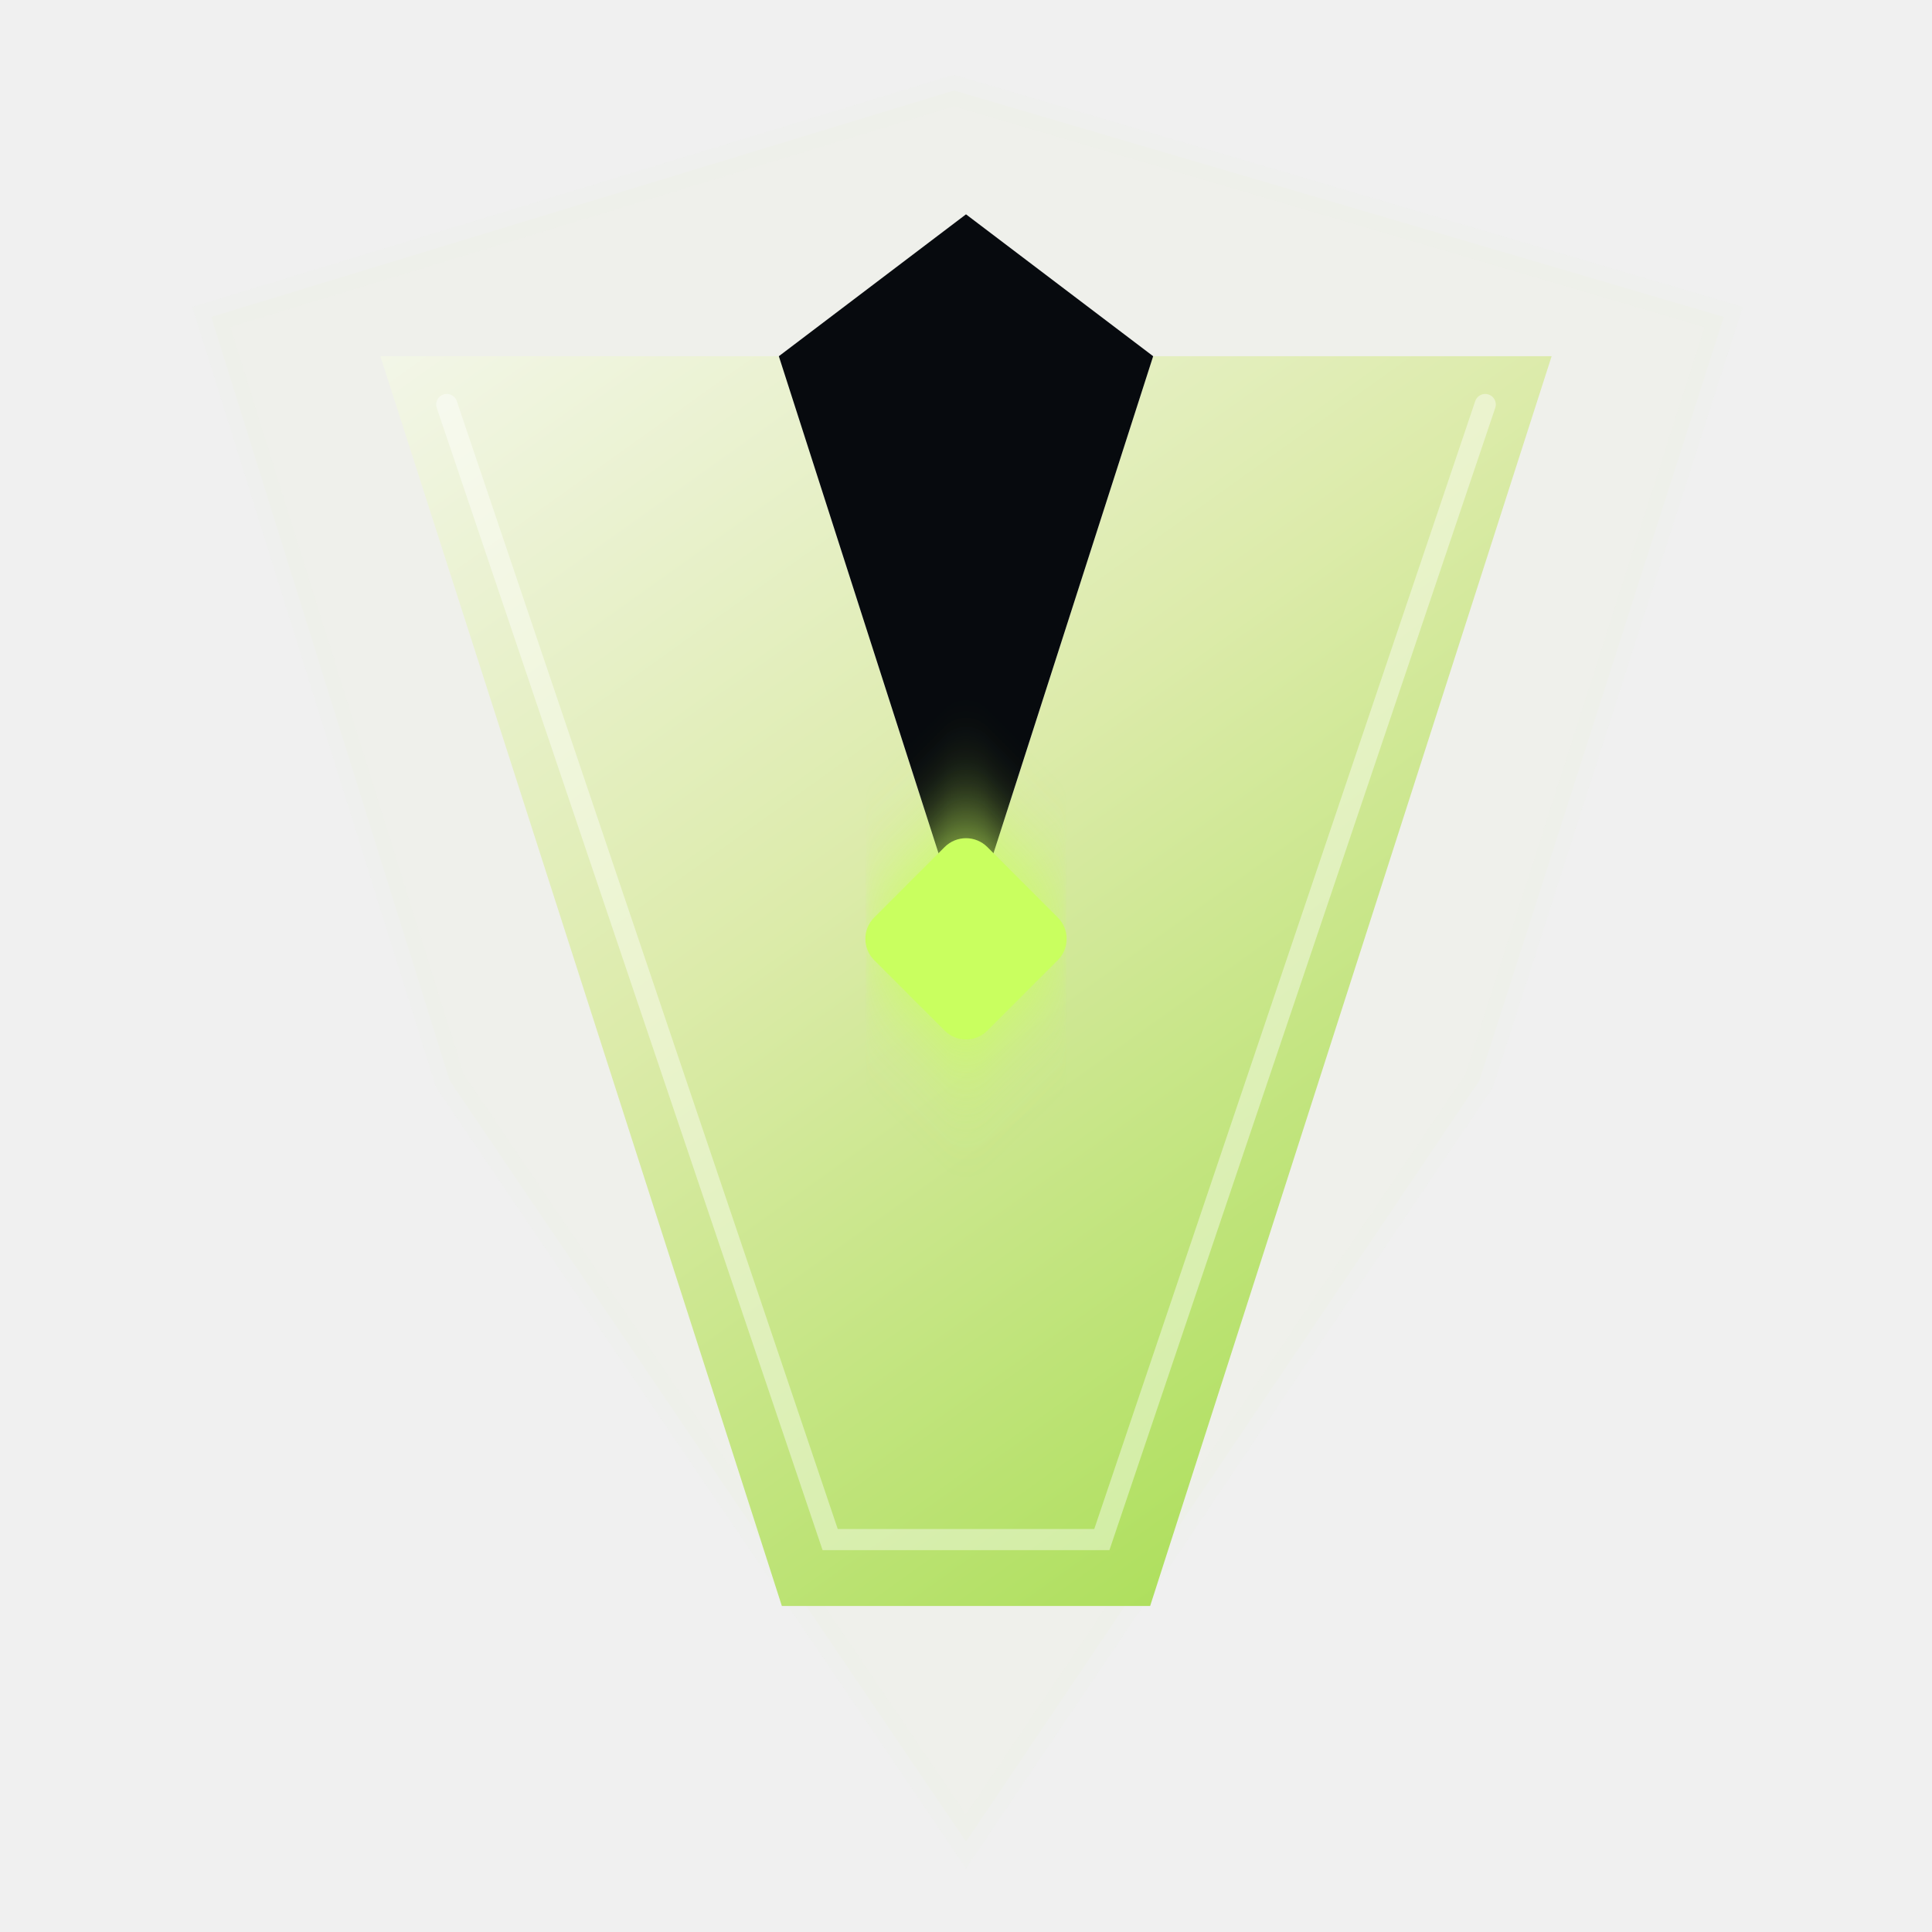
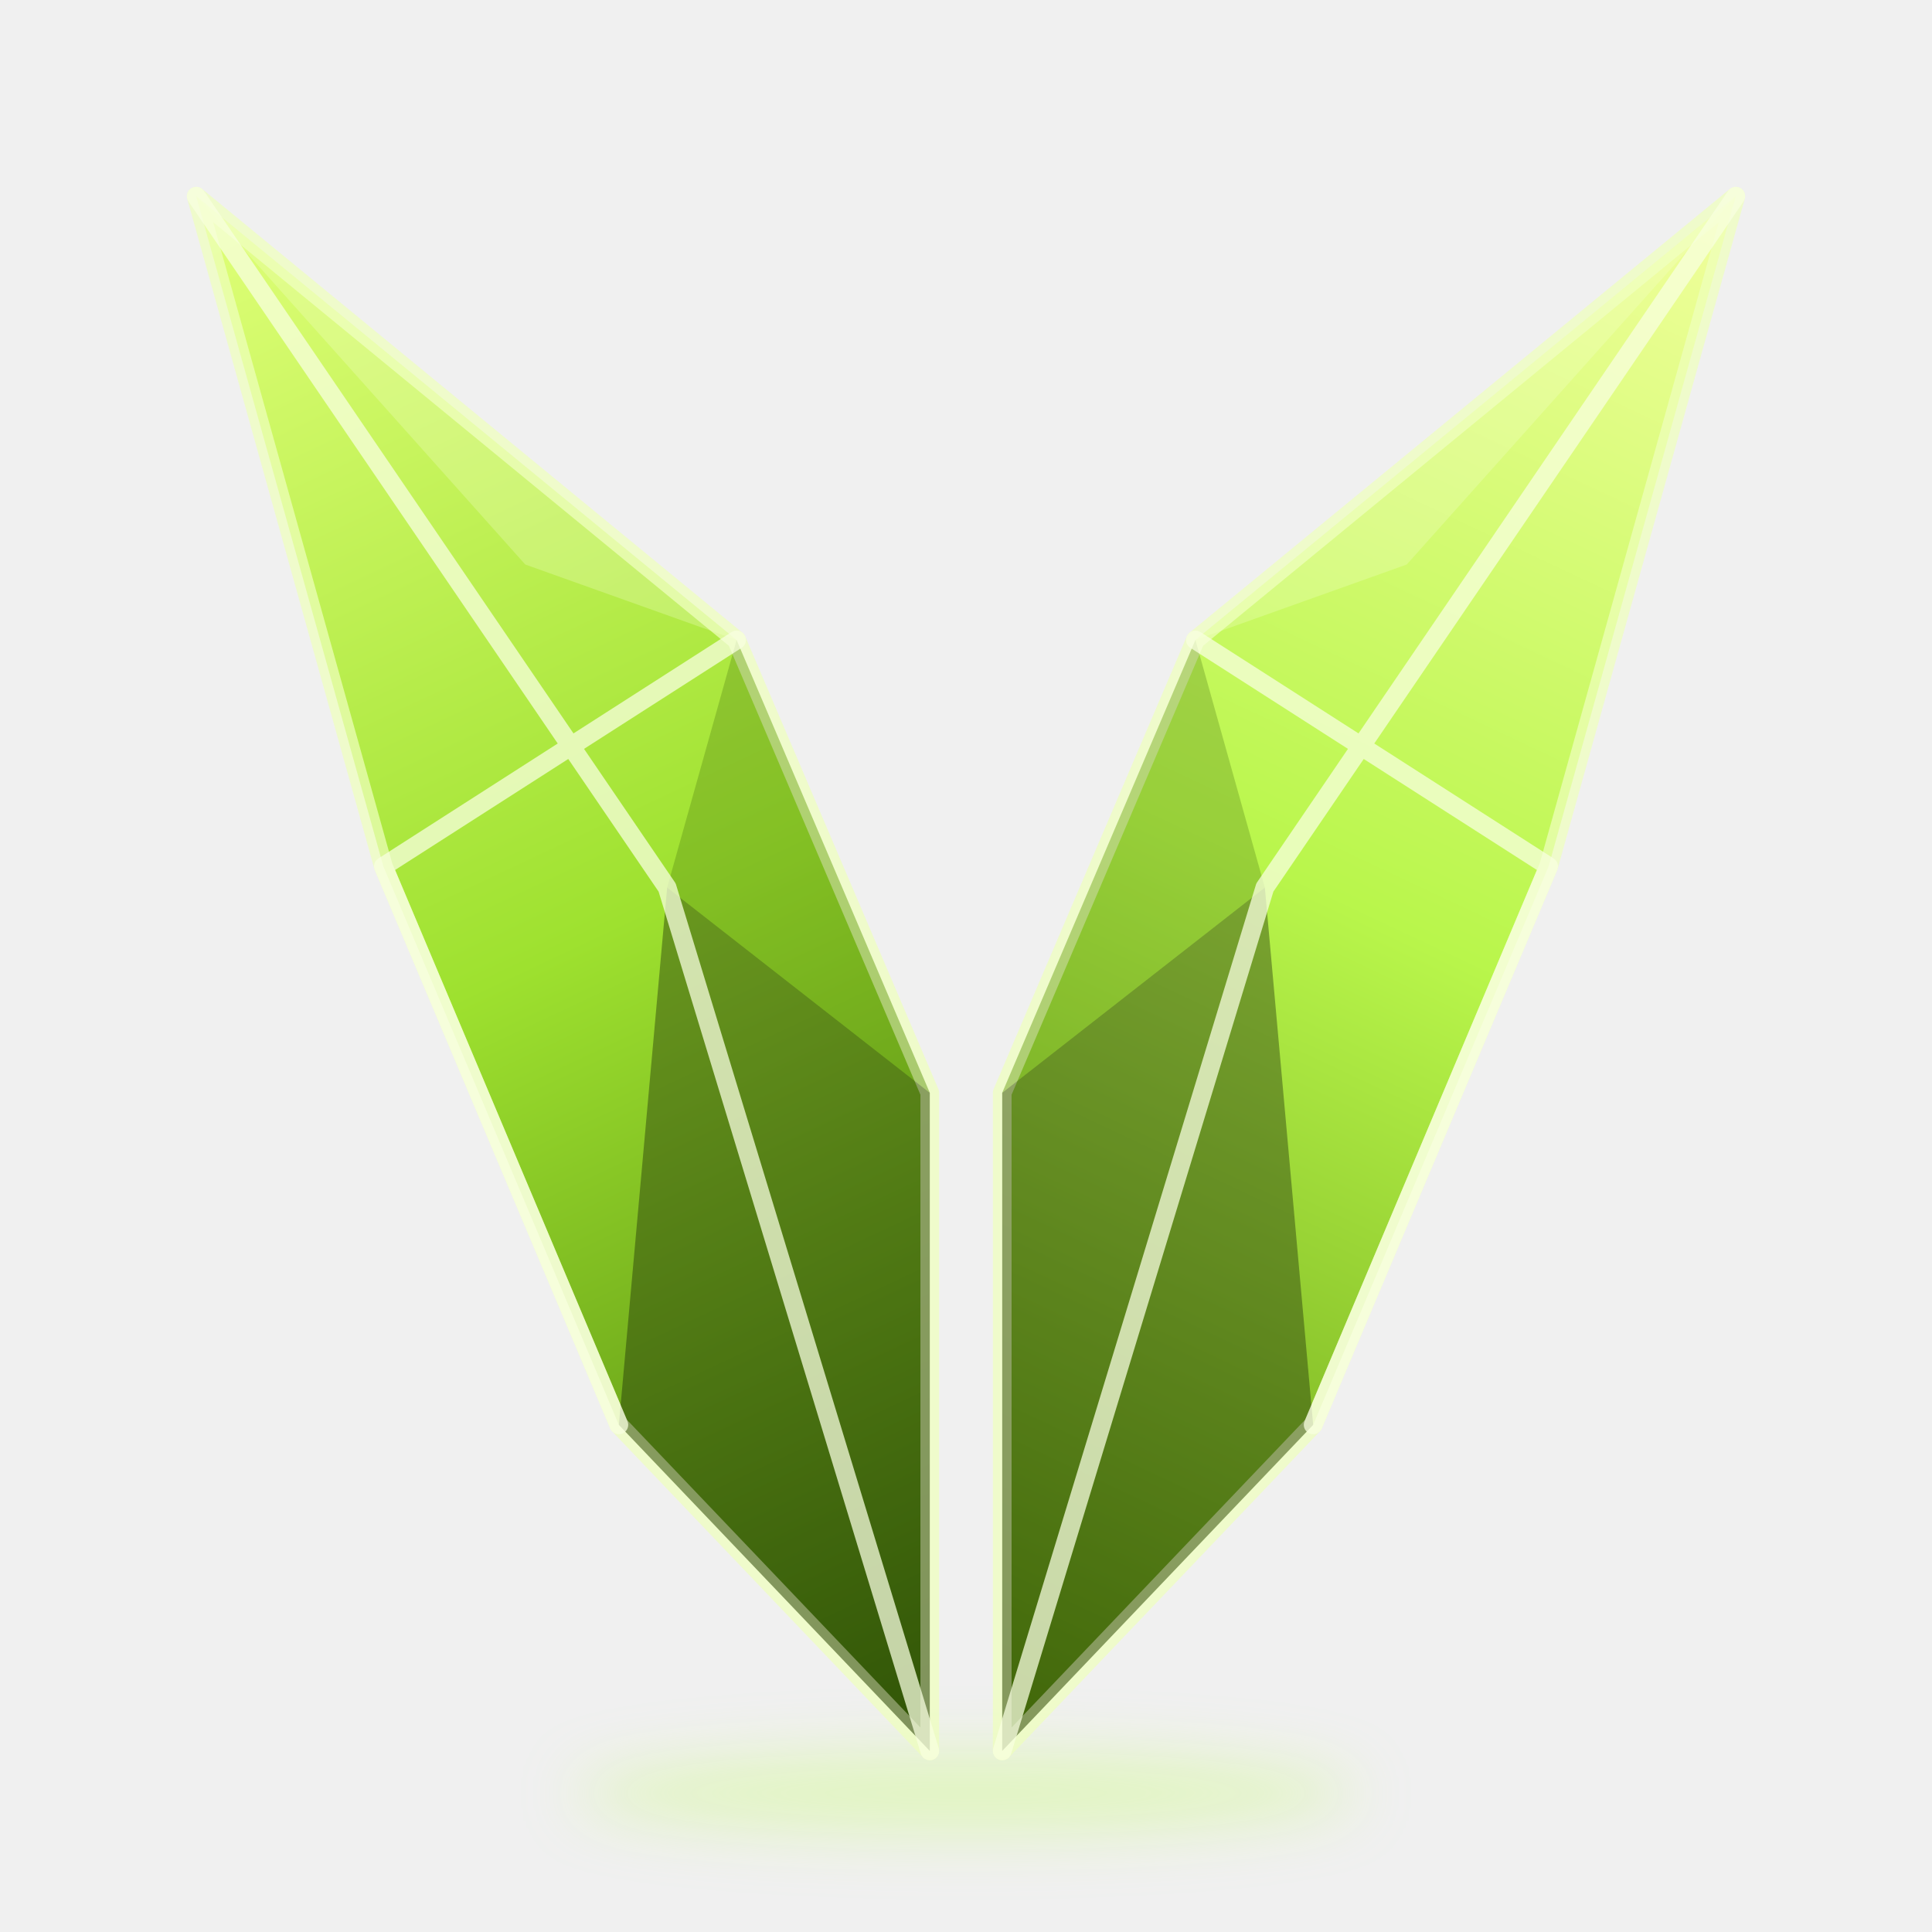
<svg xmlns="http://www.w3.org/2000/svg" width="1024" height="1024" viewBox="0 0 64 64" fill="none" role="img" aria-labelledby="title desc">
  <defs>
-     <linearGradient id="velostra-gradient" x1="14" y1="8" x2="49" y2="57" gradientUnits="userSpaceOnUse">
-       <stop stop-color="#F5F7EE" />
-       <stop offset="0.42" stop-color="#DCEBAA" />
-       <stop offset="1" stop-color="#9EDB42" />
+     <linearGradient id="left" x1="7" y1="7" x2="31" y2="58" gradientUnits="userSpaceOnUse">
+       <stop stop-color="#DFFF78" />
+       <stop offset=".48" stop-color="#9EE12F" />
+       <stop offset="1" stop-color="#477A09" />
    </linearGradient>
-     <filter id="node-glow" x="-100%" y="-100%" width="300%" height="300%">
-       <feGaussianBlur stdDeviation="1.35" result="blur" />
-       <feMerge>
-         <feMergeNode in="blur" />
-         <feMergeNode in="SourceGraphic" />
-       </feMerge>
+     <linearGradient id="right" x1="57" y1="7" x2="33" y2="58" gradientUnits="userSpaceOnUse">
+       <stop stop-color="#F0FF9C" />
+       <stop offset=".46" stop-color="#B9F64B" />
+       <stop offset="1" stop-color="#5E950D" />
+     </linearGradient>
+     <filter id="glow" x="-80%" y="-600%" width="260%" height="1300%">
+       <feGaussianBlur stdDeviation="1" />
    </filter>
  </defs>
-   <g id="velostra-mark">
-     <g id="facet-shell">
-       <path d="M7 10.5 31.6 3l25.5 7.5L49 35.8 32 61 14.9 35.8 7 10.5Z" fill="#C9FF5F" fill-opacity="0.035" stroke="#EBF1E5" stroke-opacity="0.18" />
-     </g>
-     <g id="v-monogram">
-       <path d="M12.6 11.8h13.2L32 31.1l6.2-19.3h13.2L38.1 53.2H25.9L12.6 11.8Z" fill="url(#velostra-gradient)" />
-     </g>
-     <g id="center-cut">
-       <path d="m25.8 11.8 6.2 19.3 6.2-19.3L32 7.1l-6.2 4.7Z" fill="#070A0E" />
-     </g>
-     <g id="edge-highlight">
-       <path d="M14.8 13.4 27.5 51h9L49.2 13.4" stroke="#FFFFFF" stroke-opacity="0.42" stroke-width="0.7" stroke-linecap="round" />
-     </g>
-     <g id="settlement-node">
-       <rect x="29.35" y="28.45" width="5.3" height="5.3" rx="1" transform="rotate(45 32 31.1)" fill="#C9FF5F" filter="url(#node-glow)" />
-     </g>
+   <g id="settlement-glow">
+     <ellipse cx="32" cy="59.4" rx="13" ry="1.35" fill="#C4FF63" opacity=".34" filter="url(#glow)" />
+   </g>
+   <g id="crystal-wings" stroke="#EFFFBD" stroke-opacity=".72" stroke-width=".62" stroke-linejoin="round">
+     <path id="left-wing" d="M6.5 6.5 24.4 21.2 30.8 36.2 30.8 58 20.5 47.2 12.7 28.7Z" fill="url(#left)" />
+     <path id="right-wing" d="m57.5 6.5-17.9 14.7-6.4 15V58l10.3-10.8 7.8-18.5Z" fill="url(#right)" />
+   </g>
+   <g id="crystal-facets">
+     <path d="m6.5 6.5 17.9 14.7-7-2.5Z" fill="#F5FFCE" fill-opacity=".28" />
+     <path d="m24.4 21.2 6.4 15-8.7-6.8Z" fill="#305B04" fill-opacity=".24" />
+     <path d="m22.1 29.4 8.7 6.8V58L20.5 47.2Z" fill="#040A02" fill-opacity=".34" />
+     <path d="m57.5 6.5-17.9 14.7 7-2.5Z" fill="#F5FFCE" fill-opacity=".28" />
+     <path d="m39.6 21.2-6.4 15 8.7-6.8Z" fill="#305B04" fill-opacity=".24" />
+     <path d="m41.9 29.4-8.7 6.8V58l10.3-10.8Z" fill="#040A02" fill-opacity=".34" />
+   </g>
+   <g id="facet-ridges" fill="none" stroke="#F8FFE0" stroke-opacity=".74" stroke-width=".62" stroke-linecap="round" stroke-linejoin="round">
+     <path d="M6.5 6.5 22.1 29.4 30.8 58M24.4 21.2l-11.7 7.5 7.8 18.5M57.5 6.5 41.9 29.4 33.2 58M39.6 21.2l11.7 7.5-7.8 18.5" />
  </g>
  <g id="safe-area-guides" display="none">
-     <rect x="1" y="1" width="62" height="62" rx="15" stroke="#FF4FD8" stroke-width="0.35" stroke-dasharray="1 1" />
-     <circle cx="32" cy="32" r="29" stroke="#59D8FF" stroke-width="0.35" stroke-dasharray="1 1" />
-     <path d="M32 0v64M0 32h64" stroke="#59D8FF" stroke-width="0.25" stroke-dasharray="1 1" />
+     <rect x="1" y="1" width="62" height="62" rx="15" stroke="#FF4FD8" stroke-width=".35" stroke-dasharray="1 1" />
+     <path d="M32 0v64M0 32h64" stroke="#59D8FF" stroke-width=".25" stroke-dasharray="1 1" />
  </g>
</svg>
